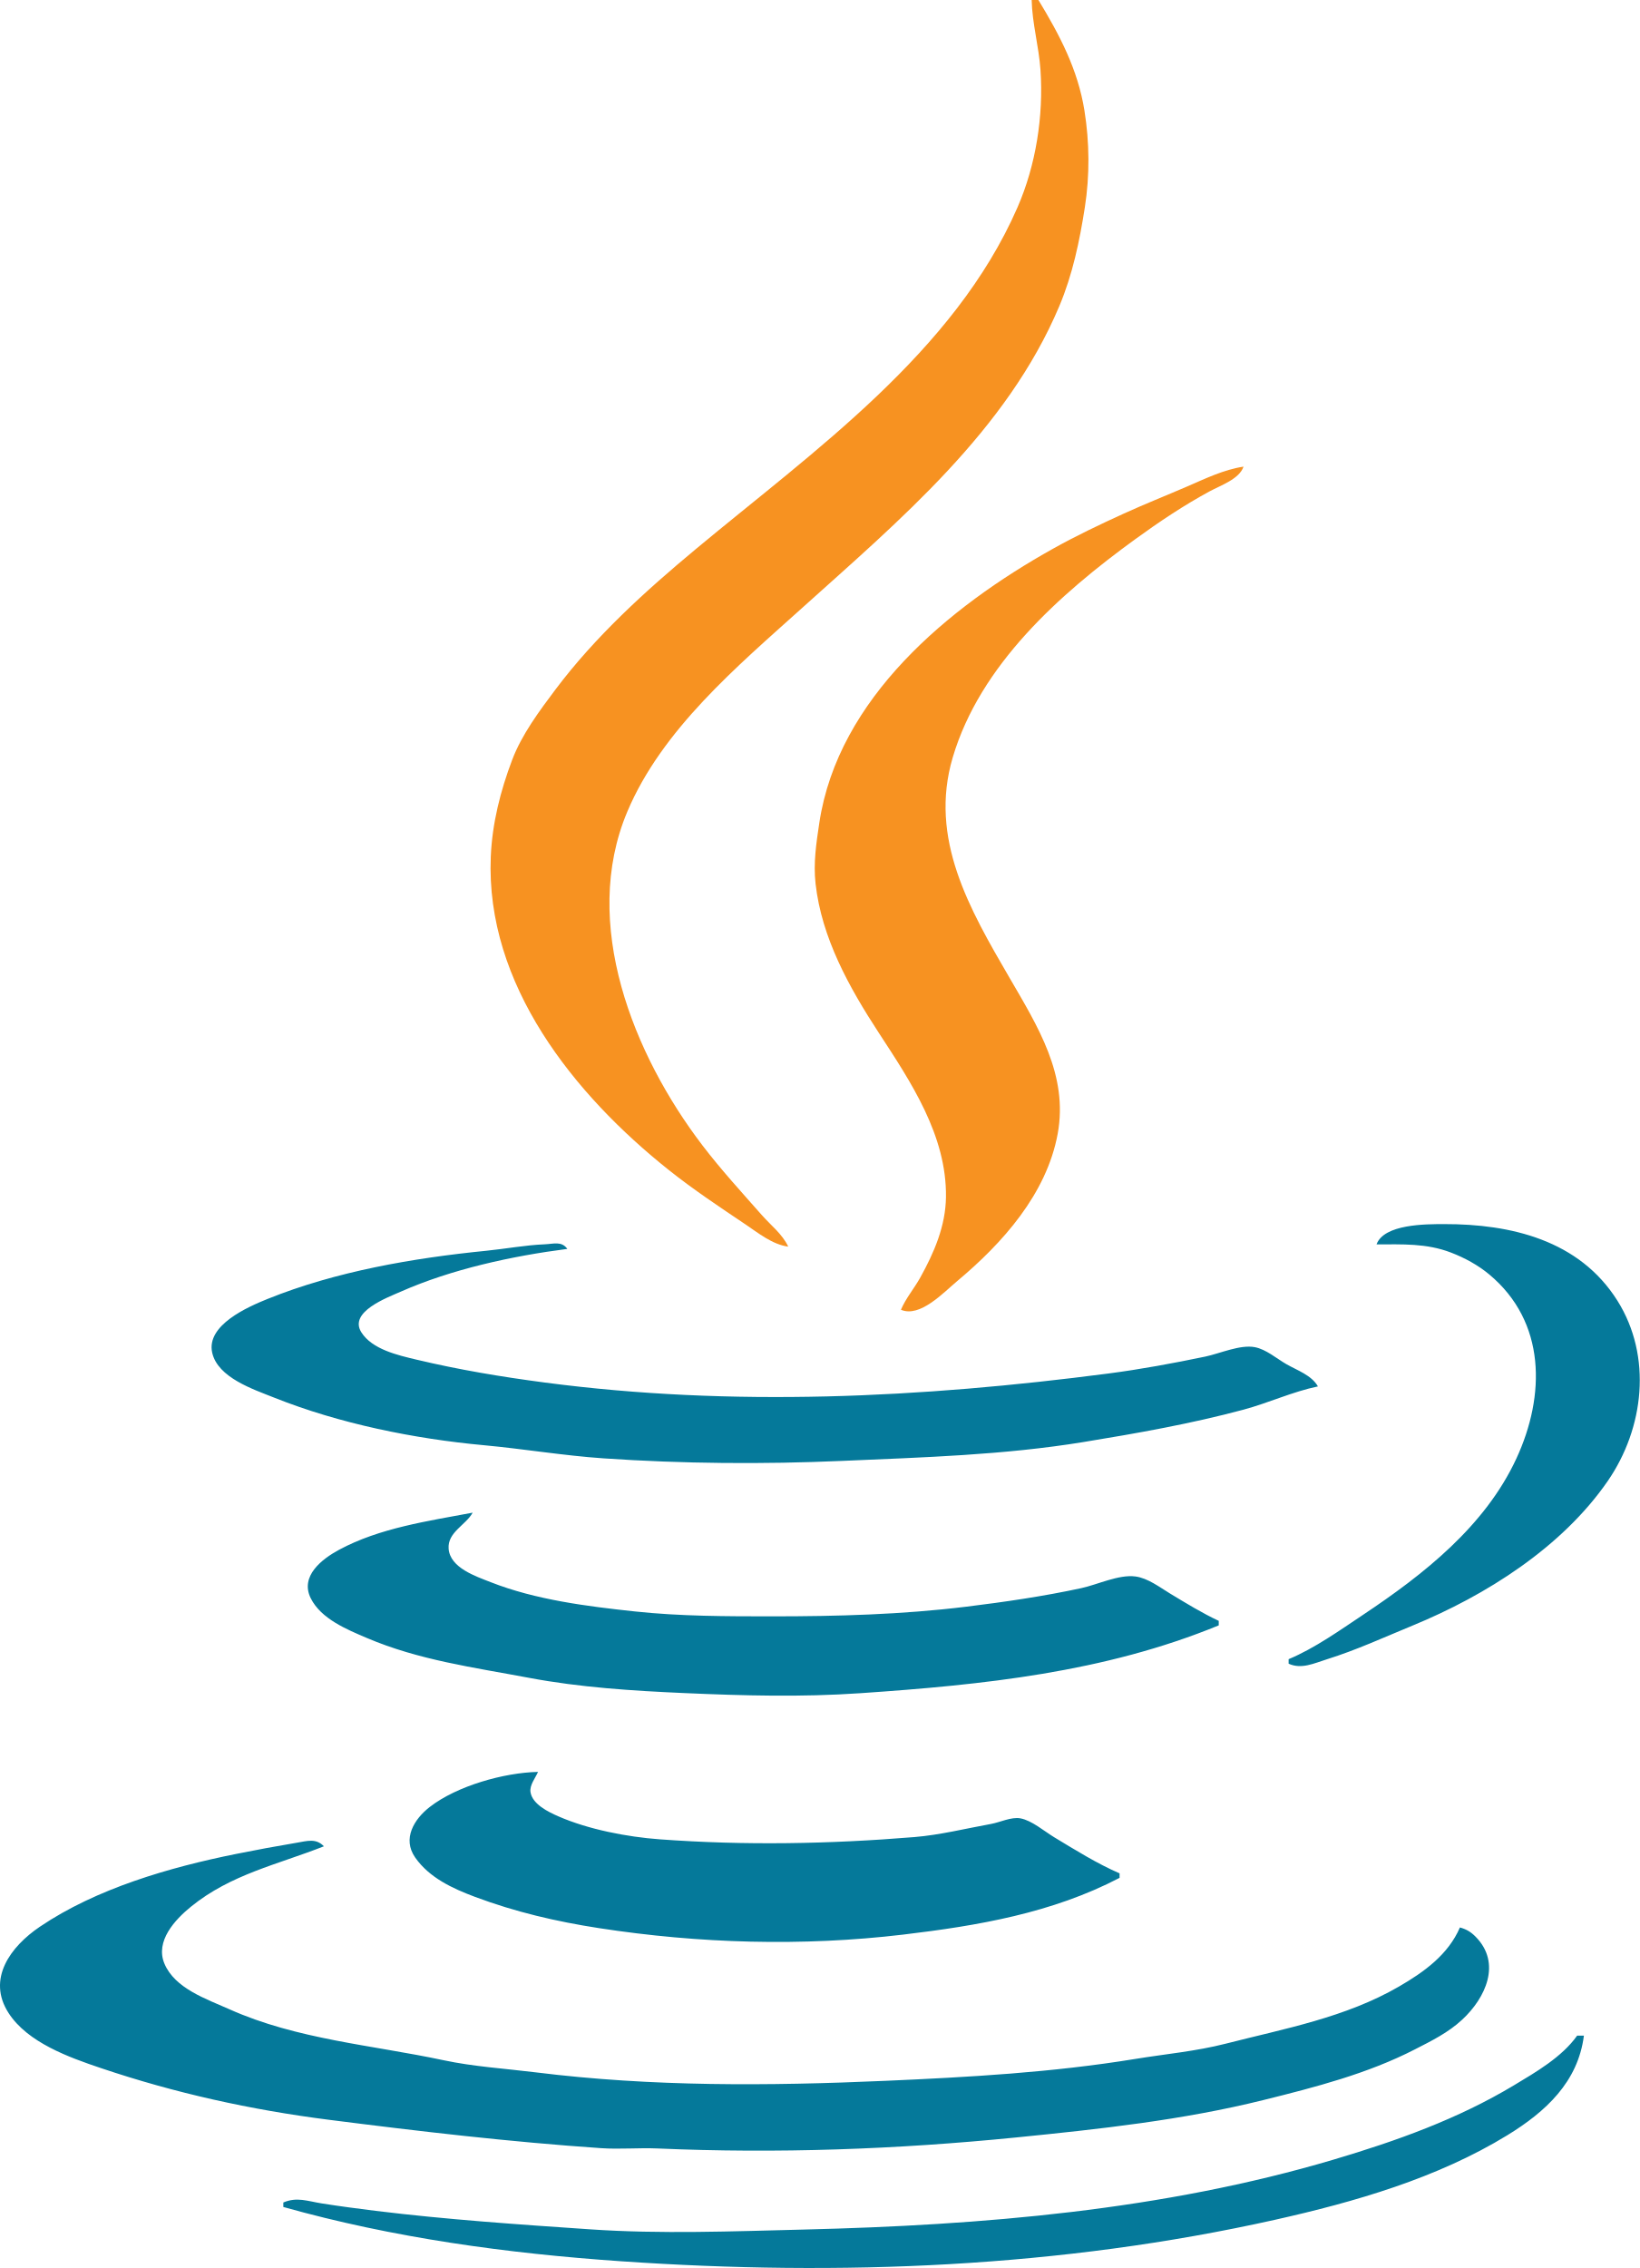
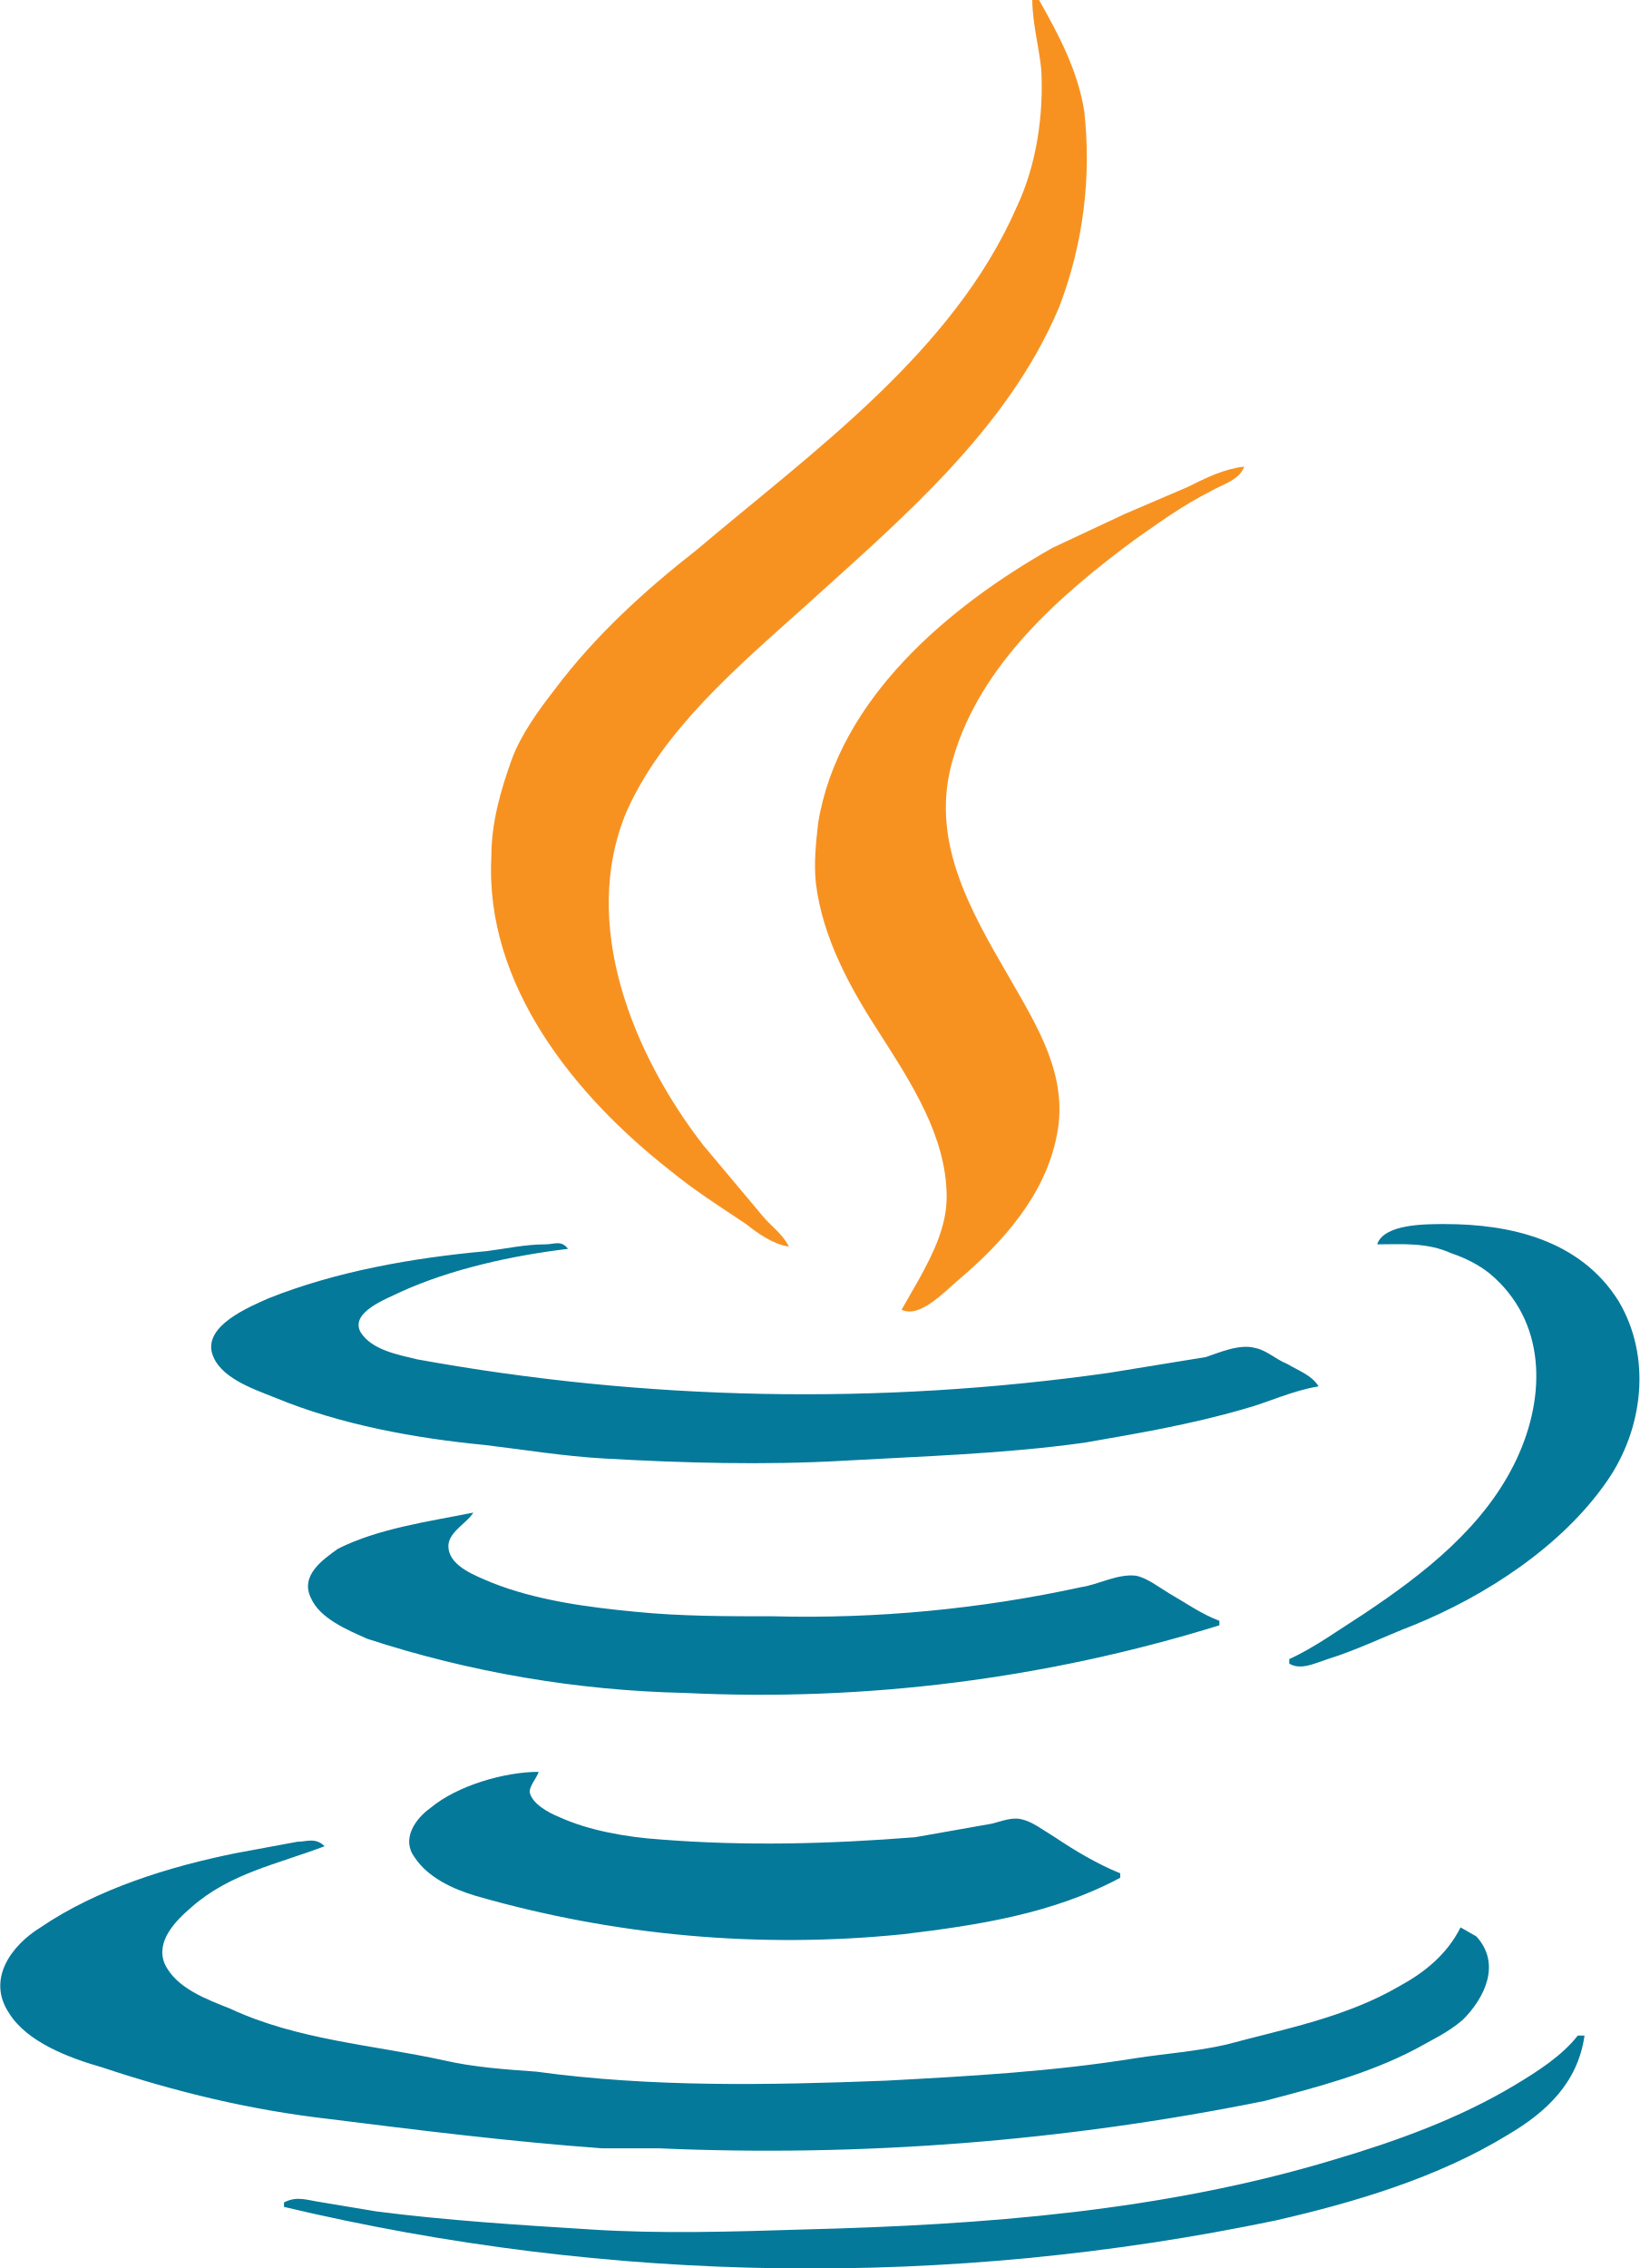
- <svg xmlns="http://www.w3.org/2000/svg" width="727.487" height="1006.066" version="1.1" id="svg2">
-   <defs id="defs2" />
-   <path style="fill:#f79221;stroke:none" d="m 457.698,0 c 0.219,10.28 3.202,20.654 3.911,31 1.398,20.422 -2.008,42.241 -10.198,60.996 -28.116,64.388 -90.36,107.996 -142.713,151.569 -22.629,18.834 -44.631,38.805 -62.373,62.435 -7.078,9.426 -14.858,19.891 -19.072,31 -5.24,13.814 -8.891,28.197 -9.516,43 -2.395,56.788 37.04,105.623 78.961,138.996 10.9,8.678 22.37,16.3 33.91,24.054 5.804,3.899 12.015,9.009 19.09,9.95 -2.612,-5.6 -7.668,-9.412 -11.715,-14 -8.998,-10.202 -18.137,-20.165 -26.401,-31 -30.544,-40.049 -54.155,-98.395 -33.291,-147.911 15.37,-36.474 48.697,-64.418 77.407,-90.258 43.434,-39.091 90.955,-78.794 114.252,-134.001 5.926,-14.045 9.006,-28.895 11.338,-43.83 2.205,-14.117 2.094,-28.872 -0.181,-43 -2.935,-18.23 -10.99,-33.45 -20.409,-49 h -3 m -58,581 c 8.467,3.612 18.859,-7.619 25,-12.754 20.057,-16.772 39.612,-38.594 44.536,-65.246 4.819,-26.082 -8.853,-47.748 -21.453,-69.427 -17.602,-30.287 -35.782,-61.509 -25.105,-97.573 12.162,-41.081 47.462,-72.477 81.022,-96.848 10.483,-7.613 21.608,-15.063 33,-21.221 4.874,-2.636 13.099,-5.396 15,-10.931 -8.76,1.294 -17.1,5.384 -25.17,8.866 -9.295,4.01 -18.627,7.714 -27.869,11.92 -10.659,4.85 -21.304,9.93 -31.533,15.642 -46.217,25.809 -95.288,66.275 -103.633,121.572 -1.351,8.952 -2.696,17.828 -1.666,27 2.705,24.099 14.897,45.992 27.949,66 14.324,21.959 30.248,45.646 29.904,73 -0.163,12.886 -5.279,24.694 -11.406,35.714 -2.703,4.862 -6.417,9.178 -8.576,14.286 z" id="path1" />
-   <path style="fill:#05799a;stroke:none" d="m 610.698,552 c 11.432,0 22.133,-0.557 33,3.618 6.072,2.333 11.99,5.534 17,9.708 25.282,21.061 24.993,53.727 12.044,81.674 -13.926,30.055 -41.18,51.426 -68.044,69.333 -10.386,6.924 -21.465,14.839 -33,19.667 v 2 c 5.684,2.602 11.299,-0.177 17,-1.96 13.087,-4.092 25.368,-9.764 38,-14.955 32.598,-13.397 66.296,-34.726 86.558,-64.085 16.197,-23.469 19.817,-55.348 4.327,-80.004 -16.926,-26.942 -47.342,-34.043 -76.885,-33.996 -8.244,0.013 -26.683,-0.028 -30,9 m -26,63 c -2.831,-4.991 -9.159,-7.093 -14,-9.872 -4.346,-2.494 -8.973,-6.579 -14,-7.536 -6.551,-1.248 -15.573,2.852 -22,4.188 -14.165,2.945 -28.675,5.635 -43,7.502 -82.916,10.807 -166.787,14.942 -250,4 -19.257,-2.532 -38.145,-5.682 -57,-10.176 -8.144,-1.942 -19.605,-4.512 -24.392,-12.121 -5.7,-9.059 11.491,-15.362 17.392,-17.975 22.653,-10.03 49.475,-15.843 74,-19.01 -2.546,-3.558 -6.053,-2.206 -10,-2.039 -8.796,0.371 -17.238,1.994 -26,2.87 -32.408,3.24 -66.679,9.131 -97,21.37 -8.776,3.542 -27.242,11.611 -24.566,23.799 2.446,11.134 18.354,16.327 27.566,20 28.951,11.545 62.055,18.234 93,21.089 17.615,1.626 35.265,4.607 53,5.822 35.15,2.407 70.815,2.669 106,1.128 35.78,-1.567 71.537,-2.57 107,-8.364 23.756,-3.881 47.712,-8.111 71,-14.365 11.099,-2.98 21.762,-7.983 33,-10.31 m -44,106 v -2 c -7.364,-3.442 -14.611,-7.895 -21.576,-12.106 -4.662,-2.818 -9.874,-6.875 -15.424,-7.591 -7.387,-0.952 -16.782,3.623 -24,5.186 -16.655,3.606 -34.074,6.146 -51,8.225 -28.447,3.493 -57.33,4.286 -86,4.286 -20.264,0 -40.86,-0.018 -61,-2.174 -21.167,-2.266 -44.079,-5.147 -64,-12.992 -6.571,-2.587 -18.023,-6.336 -18.664,-14.834 -0.551,-7.315 7.674,-10.53 10.664,-16 -19.846,3.739 -41.279,6.766 -59.285,16.478 -7.555,4.074 -17.461,11.669 -12.536,21.522 4.562,9.127 16.007,13.812 24.821,17.573 23.09,9.852 47.487,13.08 71.91,17.682 22.695,4.277 45.988,5.773 69.09,6.784 26.275,1.151 51.708,1.851 78,0.05 54.327,-3.72 108.098,-9.177 159,-30.089 m -44,112 v -2 c -9.919,-4.274 -19.749,-10.427 -29,-16.011 -4.363,-2.633 -9.936,-7.46 -15.004,-8.386 -4.012,-0.732 -9.017,1.761 -12.996,2.48 -11.147,2.015 -22.731,4.9 -34,5.824 -37.759,3.095 -75.194,3.774 -113,1.003 -14.482,-1.062 -31.695,-4.384 -45,-10.205 -4.382,-1.917 -11.503,-5.348 -12.339,-10.72 -0.485,-3.119 2.156,-6.257 3.339,-8.985 -15.12,0.322 -35.979,6.209 -48,15.529 -6.968,5.401 -12.338,14.112 -6.486,22.471 6.283,8.975 16.596,13.72 26.486,17.424 17.936,6.719 36.101,10.955 55,13.872 44.401,6.855 90.35,8.185 135,2.874 33.127,-3.941 66.086,-9.549 96,-25.17 m 151,22 c -5.228,12.114 -15.939,19.777 -27,26.189 -23.798,13.796 -50.765,18.681 -77,25.391 -13.11,3.354 -26.683,4.569 -40,6.745 -36.827,6.015 -73.755,8.085 -111,9.715 -51.82,2.27 -103.398,2.67 -155,-3.76 -13.651,-1.694 -27.514,-2.519 -41,-5.396 -31.567,-6.732 -65.037,-9.209 -94.91,-22.59 C 91.684,886.769 77.559,882.117 72.926,871 c -4.135,-9.923 4.69,-19.44 11.773,-25.195 C 102.447,831.383 123.053,827.16 143.698,819 c -3.496,-3.658 -7.4,-2.358 -12,-1.586 -9.025,1.513 -18.029,3.177 -27,4.986 -29.494,5.945 -61.852,15.288 -87,32.271 -12.984,8.769 -23.697,23.164 -13.87,38.328 8.479,13.086 26.789,19.62 40.87,24.368 32.979,11.123 66.487,18.513 101,22.923 40.308,5.14 80.412,9.84 121,12.62 8.305,0.57 16.685,-0.23 25,0.13 53.098,2.32 106.167,0.41 159,-4.87 36.784,-3.68 74.018,-7.69 110,-16.65 22.821,-5.67 46.031,-11.64 67.039,-22.437 7.471,-3.839 14.731,-7.393 20.961,-13.173 10.378,-9.629 17.616,-25.08 5.907,-36.851 -2.132,-2.144 -4.062,-3.26 -6.907,-4.059 m 52,48 c -6.733,9.479 -18.171,16.09 -28,22 -24.943,15 -52.23,24.73 -80,32.97 -75.943,22.54 -156.13,29.11 -235,31.04 -31.57,0.78 -63.43,2.06 -95,-0.1 -31.733,-2.17 -63.386,-4.31 -95,-8.19 -8.035,-0.99 -16.005,-2.05 -24,-3.31 -6.242,-0.99 -10.914,-2.97 -17,-0.41 v 2 c 48.837,13.73 99.508,20.63 150,24.09 97.002,6.65 194.909,2.84 290,-18.42 35.26,-7.89 71.932,-18.45 103,-37.48 17.062,-10.45 31.391,-23.66 34,-44.19 z" id="path2" />
+ <svg xmlns="http://www.w3.org/2000/svg" viewBox="0 0 727.5 1006.1">
+   <path d="M458 0c0 10 3 21 4 31 1 20-2 42-11 61-28 64-90 108-142 152-23 18-45 38-63 62-7 9-15 20-19 31-5 14-9 28-9 43-3 57 37 106 79 139 11 9 22 16 34 24 5 4 12 9 19 10-3-6-8-9-12-14l-26-31c-31-40-55-98-34-148 16-36 49-64 78-90 43-39 91-79 114-134a185 185 0 0 0 11-87c-3-18-11-33-20-49h-3m-58 581c8 4 19-8 25-13 20-17 39-38 44-65 5-26-9-48-21-69-18-31-36-62-25-98 12-41 47-72 81-97 10-7 21-15 33-21 5-3 13-5 15-11-9 1-17 5-25 9l-28 12-32 15c-46 26-95 67-104 122-1 9-2 18-1 27 3 24 15 46 28 66 14 22 30 46 30 73 0 13-6 25-12 36l-8 14z" fill="#f79221" />
+   <path d="M611 552c11 0 22-1 33 4 6 2 12 5 17 9 25 21 25 54 12 82-14 30-41 51-68 69-11 7-22 15-33 20v2c5 3 11 0 17-2 13-4 25-10 38-15 32-13 66-35 86-64 16-23 20-55 5-80-17-27-48-34-77-34-9 0-27 0-30 9m-26 63c-3-5-9-7-14-10-5-2-9-6-14-7-7-2-16 2-22 4l-43 7a962 962 0 0 1-307-6c-8-2-20-4-25-12-5-9 12-15 18-18 22-10 49-16 74-19-3-4-6-2-10-2-9 0-18 2-26 3-33 3-67 9-97 21-9 4-28 12-25 24 3 11 18 16 28 20 29 12 62 18 93 21 17 2 35 5 53 6 35 2 71 3 106 1s71-3 107-8c23-4 47-8 71-15 11-3 21-8 33-10m-44 106v-2c-8-3-15-8-22-12-5-3-10-7-15-8-8-1-17 4-24 5a574 574 0 0 1-137 13c-21 0-41 0-61-2-21-2-44-5-64-13-7-3-18-7-19-15-1-7 8-11 11-16-20 4-42 7-60 16-7 5-17 12-12 22 4 9 16 14 25 18a489 489 0 0 0 141 24 688 688 0 0 0 237-30m-44 112v-2c-10-4-20-10-29-16-5-3-10-7-15-8-4-1-9 1-13 2l-34 6c-38 3-75 4-113 1-15-1-32-4-45-10-5-2-12-6-13-11 0-3 3-6 4-9-15 0-36 6-48 16-7 5-13 14-7 22 6 9 17 14 27 17a502 502 0 0 0 190 17c33-4 66-9 96-25m151 22c-6 12-16 20-27 26-24 14-51 19-77 26-13 3-27 4-40 6-37 6-74 8-111 10-52 2-104 3-155-4-14-1-28-2-41-5-32-7-65-9-95-23-10-4-24-9-29-20-4-10 5-19 12-25 17-15 38-19 59-27-4-4-8-2-12-2l-27 5c-30 6-62 16-87 33-13 8-24 23-14 38 8 13 27 20 41 24 33 11 66 19 101 23 40 5 80 10 121 13h25a1111 1111 0 0 0 269-21c23-6 46-12 67-23 7-4 14-7 21-13 10-10 17-25 6-37l-7-4m52 48c-7 9-18 16-28 22-25 15-53 25-80 33-76 23-156 29-235 31-32 1-64 2-95 0-32-2-64-4-95-8l-24-4c-7-1-11-3-17 0v2a1011 1011 0 0 0 440 6c35-8 72-19 103-38 17-10 31-23 34-44z" fill="#05799a" />
</svg>
